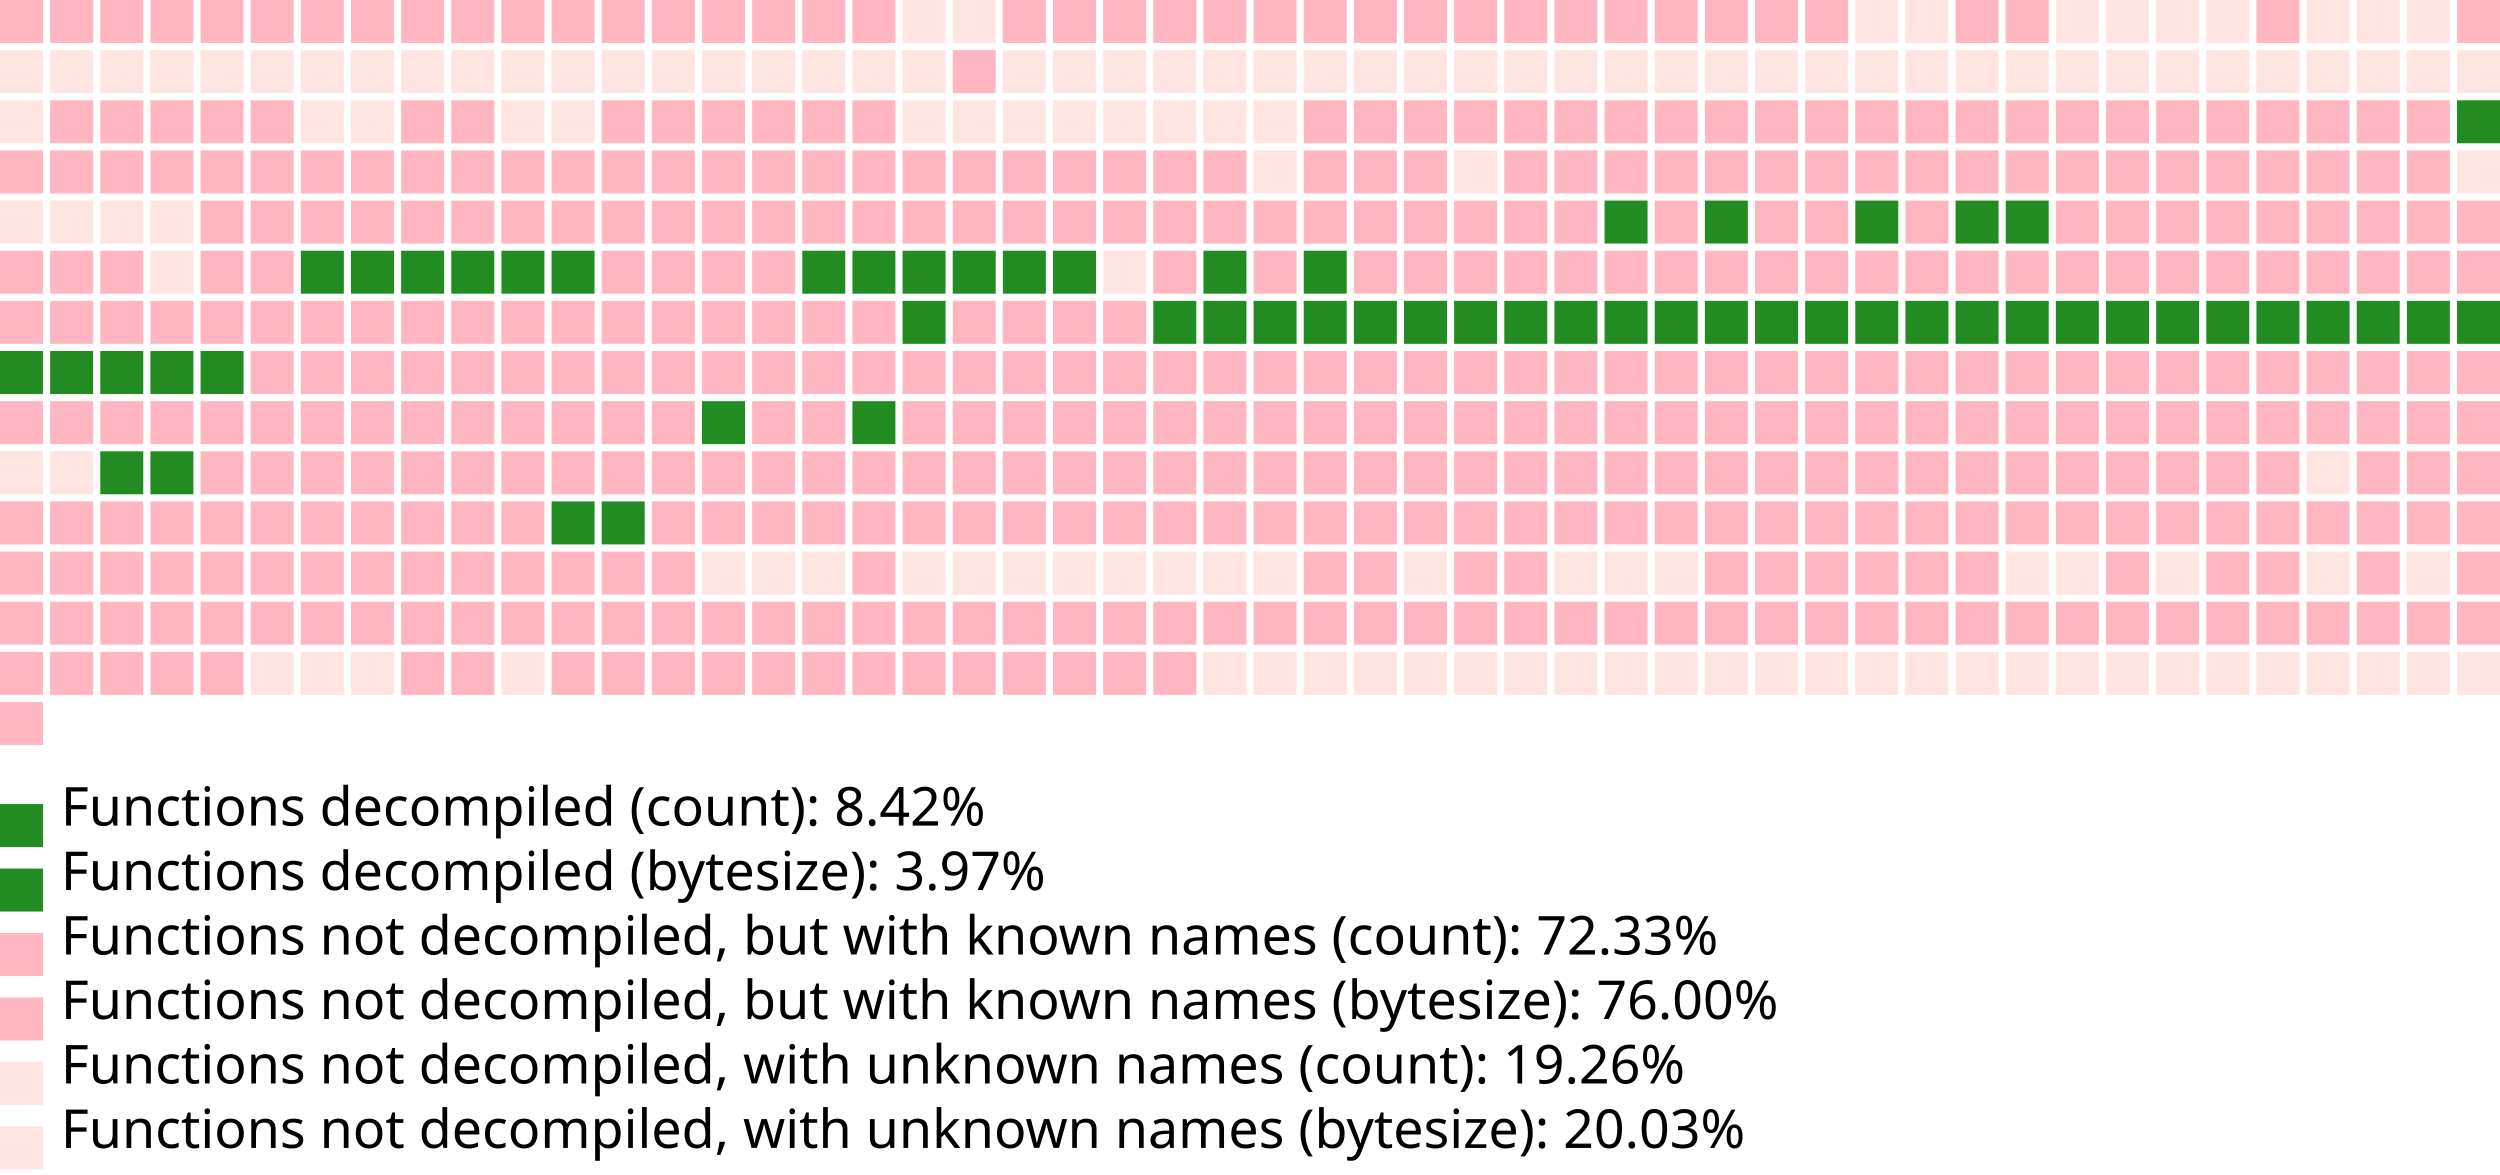
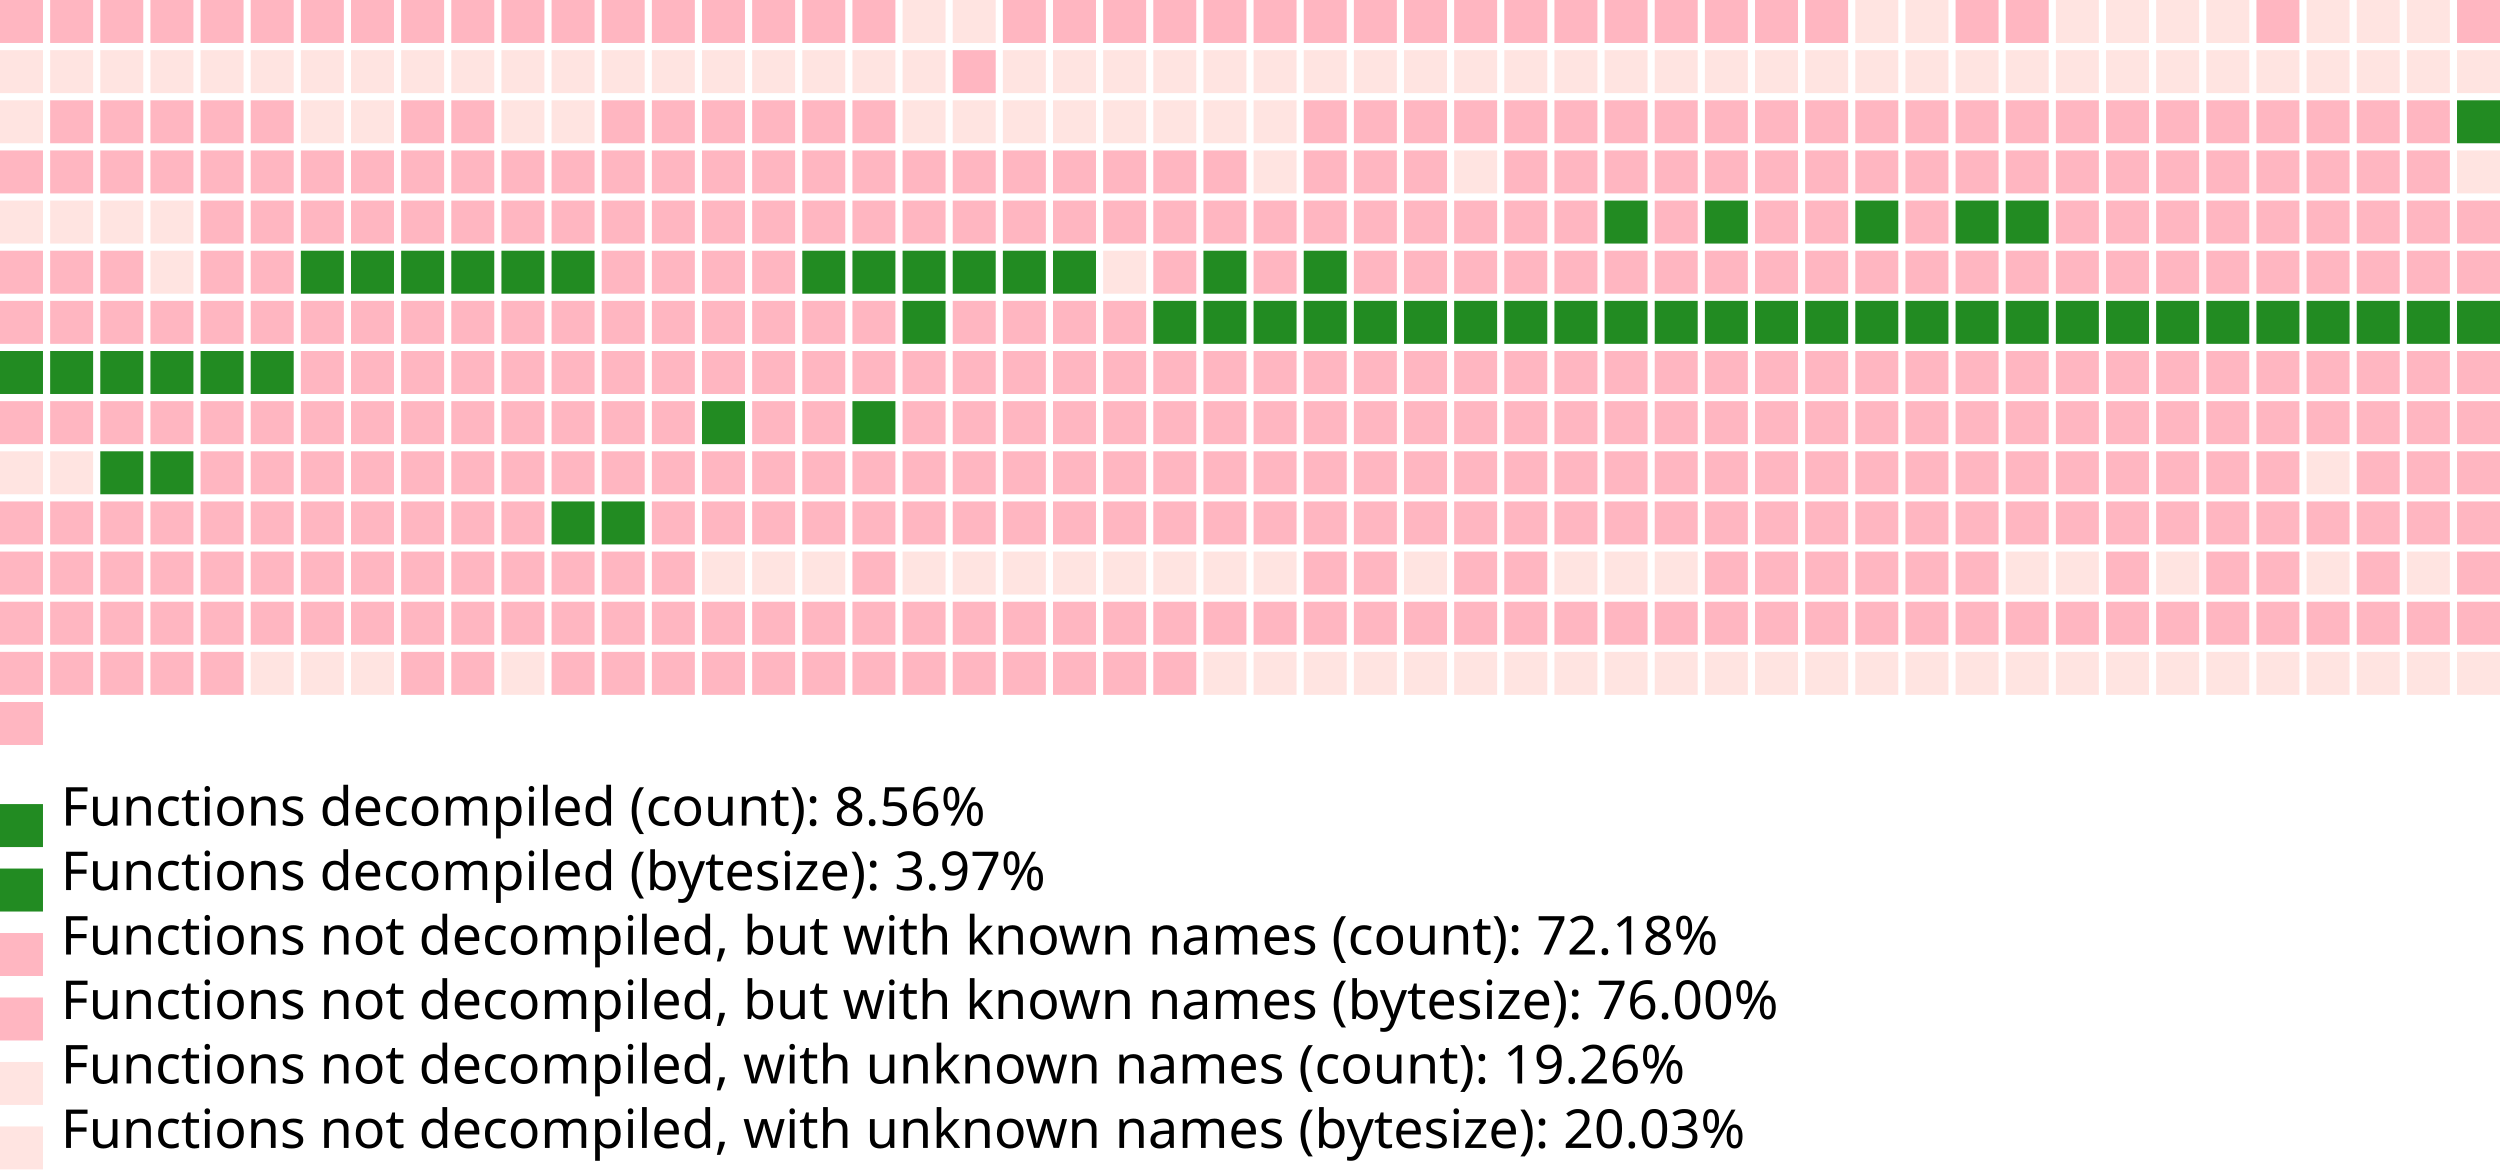
<svg xmlns="http://www.w3.org/2000/svg" version="1.1" width="698" height="328">
  <rect width="12" height="12" x="0" y="0" fill="lightpink" />
  <rect width="12" height="12" x="14" y="0" fill="lightpink" />
  <rect width="12" height="12" x="28" y="0" fill="lightpink" />
  <rect width="12" height="12" x="42" y="0" fill="lightpink" />
  <rect width="12" height="12" x="56" y="0" fill="lightpink" />
  <rect width="12" height="12" x="70" y="0" fill="lightpink" />
  <rect width="12" height="12" x="84" y="0" fill="lightpink" />
  <rect width="12" height="12" x="98" y="0" fill="lightpink" />
  <rect width="12" height="12" x="112" y="0" fill="lightpink" />
  <rect width="12" height="12" x="126" y="0" fill="lightpink" />
  <rect width="12" height="12" x="140" y="0" fill="lightpink" />
  <rect width="12" height="12" x="154" y="0" fill="lightpink" />
  <rect width="12" height="12" x="168" y="0" fill="lightpink" />
  <rect width="12" height="12" x="182" y="0" fill="lightpink" />
  <rect width="12" height="12" x="196" y="0" fill="lightpink" />
  <rect width="12" height="12" x="210" y="0" fill="lightpink" />
  <rect width="12" height="12" x="224" y="0" fill="lightpink" />
  <rect width="12" height="12" x="238" y="0" fill="lightpink" />
  <rect width="12" height="12" x="252" y="0" fill="mistyrose" />
  <rect width="12" height="12" x="266" y="0" fill="mistyrose" />
  <rect width="12" height="12" x="280" y="0" fill="lightpink" />
  <rect width="12" height="12" x="294" y="0" fill="lightpink" />
  <rect width="12" height="12" x="308" y="0" fill="lightpink" />
  <rect width="12" height="12" x="322" y="0" fill="lightpink" />
  <rect width="12" height="12" x="336" y="0" fill="lightpink" />
  <rect width="12" height="12" x="350" y="0" fill="lightpink" />
  <rect width="12" height="12" x="364" y="0" fill="lightpink" />
  <rect width="12" height="12" x="378" y="0" fill="lightpink" />
  <rect width="12" height="12" x="392" y="0" fill="lightpink" />
  <rect width="12" height="12" x="406" y="0" fill="lightpink" />
  <rect width="12" height="12" x="420" y="0" fill="lightpink" />
  <rect width="12" height="12" x="434" y="0" fill="lightpink" />
  <rect width="12" height="12" x="448" y="0" fill="lightpink" />
  <rect width="12" height="12" x="462" y="0" fill="lightpink" />
  <rect width="12" height="12" x="476" y="0" fill="lightpink" />
  <rect width="12" height="12" x="490" y="0" fill="lightpink" />
  <rect width="12" height="12" x="504" y="0" fill="lightpink" />
  <rect width="12" height="12" x="518" y="0" fill="mistyrose" />
  <rect width="12" height="12" x="532" y="0" fill="mistyrose" />
  <rect width="12" height="12" x="546" y="0" fill="lightpink" />
  <rect width="12" height="12" x="560" y="0" fill="lightpink" />
  <rect width="12" height="12" x="574" y="0" fill="mistyrose" />
  <rect width="12" height="12" x="588" y="0" fill="mistyrose" />
  <rect width="12" height="12" x="602" y="0" fill="mistyrose" />
  <rect width="12" height="12" x="616" y="0" fill="mistyrose" />
  <rect width="12" height="12" x="630" y="0" fill="lightpink" />
  <rect width="12" height="12" x="644" y="0" fill="mistyrose" />
  <rect width="12" height="12" x="658" y="0" fill="mistyrose" />
  <rect width="12" height="12" x="672" y="0" fill="mistyrose" />
  <rect width="12" height="12" x="686" y="0" fill="lightpink" />
  <rect width="12" height="12" x="0" y="14" fill="mistyrose" />
  <rect width="12" height="12" x="14" y="14" fill="mistyrose" />
  <rect width="12" height="12" x="28" y="14" fill="mistyrose" />
  <rect width="12" height="12" x="42" y="14" fill="mistyrose" />
  <rect width="12" height="12" x="56" y="14" fill="mistyrose" />
  <rect width="12" height="12" x="70" y="14" fill="mistyrose" />
  <rect width="12" height="12" x="84" y="14" fill="mistyrose" />
  <rect width="12" height="12" x="98" y="14" fill="mistyrose" />
  <rect width="12" height="12" x="112" y="14" fill="mistyrose" />
  <rect width="12" height="12" x="126" y="14" fill="mistyrose" />
  <rect width="12" height="12" x="140" y="14" fill="mistyrose" />
  <rect width="12" height="12" x="154" y="14" fill="mistyrose" />
  <rect width="12" height="12" x="168" y="14" fill="mistyrose" />
  <rect width="12" height="12" x="182" y="14" fill="mistyrose" />
  <rect width="12" height="12" x="196" y="14" fill="mistyrose" />
  <rect width="12" height="12" x="210" y="14" fill="mistyrose" />
  <rect width="12" height="12" x="224" y="14" fill="mistyrose" />
  <rect width="12" height="12" x="238" y="14" fill="mistyrose" />
  <rect width="12" height="12" x="252" y="14" fill="mistyrose" />
  <rect width="12" height="12" x="266" y="14" fill="lightpink" />
  <rect width="12" height="12" x="280" y="14" fill="mistyrose" />
  <rect width="12" height="12" x="294" y="14" fill="mistyrose" />
  <rect width="12" height="12" x="308" y="14" fill="mistyrose" />
  <rect width="12" height="12" x="322" y="14" fill="mistyrose" />
  <rect width="12" height="12" x="336" y="14" fill="mistyrose" />
  <rect width="12" height="12" x="350" y="14" fill="mistyrose" />
  <rect width="12" height="12" x="364" y="14" fill="mistyrose" />
  <rect width="12" height="12" x="378" y="14" fill="mistyrose" />
  <rect width="12" height="12" x="392" y="14" fill="mistyrose" />
  <rect width="12" height="12" x="406" y="14" fill="mistyrose" />
  <rect width="12" height="12" x="420" y="14" fill="mistyrose" />
  <rect width="12" height="12" x="434" y="14" fill="mistyrose" />
  <rect width="12" height="12" x="448" y="14" fill="mistyrose" />
  <rect width="12" height="12" x="462" y="14" fill="mistyrose" />
  <rect width="12" height="12" x="476" y="14" fill="mistyrose" />
  <rect width="12" height="12" x="490" y="14" fill="mistyrose" />
  <rect width="12" height="12" x="504" y="14" fill="mistyrose" />
  <rect width="12" height="12" x="518" y="14" fill="mistyrose" />
  <rect width="12" height="12" x="532" y="14" fill="mistyrose" />
  <rect width="12" height="12" x="546" y="14" fill="mistyrose" />
  <rect width="12" height="12" x="560" y="14" fill="mistyrose" />
  <rect width="12" height="12" x="574" y="14" fill="mistyrose" />
  <rect width="12" height="12" x="588" y="14" fill="mistyrose" />
  <rect width="12" height="12" x="602" y="14" fill="mistyrose" />
  <rect width="12" height="12" x="616" y="14" fill="mistyrose" />
  <rect width="12" height="12" x="630" y="14" fill="mistyrose" />
  <rect width="12" height="12" x="644" y="14" fill="mistyrose" />
  <rect width="12" height="12" x="658" y="14" fill="mistyrose" />
  <rect width="12" height="12" x="672" y="14" fill="mistyrose" />
  <rect width="12" height="12" x="686" y="14" fill="mistyrose" />
  <rect width="12" height="12" x="0" y="28" fill="mistyrose" />
  <rect width="12" height="12" x="14" y="28" fill="lightpink" />
  <rect width="12" height="12" x="28" y="28" fill="lightpink" />
  <rect width="12" height="12" x="42" y="28" fill="lightpink" />
  <rect width="12" height="12" x="56" y="28" fill="lightpink" />
  <rect width="12" height="12" x="70" y="28" fill="lightpink" />
  <rect width="12" height="12" x="84" y="28" fill="mistyrose" />
  <rect width="12" height="12" x="98" y="28" fill="mistyrose" />
  <rect width="12" height="12" x="112" y="28" fill="lightpink" />
  <rect width="12" height="12" x="126" y="28" fill="lightpink" />
  <rect width="12" height="12" x="140" y="28" fill="mistyrose" />
  <rect width="12" height="12" x="154" y="28" fill="mistyrose" />
  <rect width="12" height="12" x="168" y="28" fill="lightpink" />
  <rect width="12" height="12" x="182" y="28" fill="lightpink" />
  <rect width="12" height="12" x="196" y="28" fill="lightpink" />
  <rect width="12" height="12" x="210" y="28" fill="lightpink" />
  <rect width="12" height="12" x="224" y="28" fill="lightpink" />
  <rect width="12" height="12" x="238" y="28" fill="lightpink" />
  <rect width="12" height="12" x="252" y="28" fill="mistyrose" />
  <rect width="12" height="12" x="266" y="28" fill="mistyrose" />
  <rect width="12" height="12" x="280" y="28" fill="mistyrose" />
  <rect width="12" height="12" x="294" y="28" fill="mistyrose" />
  <rect width="12" height="12" x="308" y="28" fill="mistyrose" />
  <rect width="12" height="12" x="322" y="28" fill="mistyrose" />
  <rect width="12" height="12" x="336" y="28" fill="mistyrose" />
  <rect width="12" height="12" x="350" y="28" fill="mistyrose" />
  <rect width="12" height="12" x="364" y="28" fill="lightpink" />
  <rect width="12" height="12" x="378" y="28" fill="lightpink" />
  <rect width="12" height="12" x="392" y="28" fill="lightpink" />
  <rect width="12" height="12" x="406" y="28" fill="lightpink" />
  <rect width="12" height="12" x="420" y="28" fill="lightpink" />
  <rect width="12" height="12" x="434" y="28" fill="lightpink" />
  <rect width="12" height="12" x="448" y="28" fill="lightpink" />
  <rect width="12" height="12" x="462" y="28" fill="lightpink" />
  <rect width="12" height="12" x="476" y="28" fill="lightpink" />
  <rect width="12" height="12" x="490" y="28" fill="lightpink" />
  <rect width="12" height="12" x="504" y="28" fill="lightpink" />
  <rect width="12" height="12" x="518" y="28" fill="lightpink" />
  <rect width="12" height="12" x="532" y="28" fill="lightpink" />
  <rect width="12" height="12" x="546" y="28" fill="lightpink" />
  <rect width="12" height="12" x="560" y="28" fill="lightpink" />
  <rect width="12" height="12" x="574" y="28" fill="lightpink" />
  <rect width="12" height="12" x="588" y="28" fill="lightpink" />
  <rect width="12" height="12" x="602" y="28" fill="lightpink" />
  <rect width="12" height="12" x="616" y="28" fill="lightpink" />
  <rect width="12" height="12" x="630" y="28" fill="lightpink" />
  <rect width="12" height="12" x="644" y="28" fill="lightpink" />
  <rect width="12" height="12" x="658" y="28" fill="lightpink" />
  <rect width="12" height="12" x="672" y="28" fill="lightpink" />
  <rect width="12" height="12" x="686" y="28" fill="forestgreen" />
  <rect width="12" height="12" x="0" y="42" fill="lightpink" />
  <rect width="12" height="12" x="14" y="42" fill="lightpink" />
  <rect width="12" height="12" x="28" y="42" fill="lightpink" />
  <rect width="12" height="12" x="42" y="42" fill="lightpink" />
  <rect width="12" height="12" x="56" y="42" fill="lightpink" />
  <rect width="12" height="12" x="70" y="42" fill="lightpink" />
  <rect width="12" height="12" x="84" y="42" fill="lightpink" />
  <rect width="12" height="12" x="98" y="42" fill="lightpink" />
  <rect width="12" height="12" x="112" y="42" fill="lightpink" />
  <rect width="12" height="12" x="126" y="42" fill="lightpink" />
  <rect width="12" height="12" x="140" y="42" fill="lightpink" />
  <rect width="12" height="12" x="154" y="42" fill="lightpink" />
  <rect width="12" height="12" x="168" y="42" fill="lightpink" />
  <rect width="12" height="12" x="182" y="42" fill="lightpink" />
  <rect width="12" height="12" x="196" y="42" fill="lightpink" />
  <rect width="12" height="12" x="210" y="42" fill="lightpink" />
  <rect width="12" height="12" x="224" y="42" fill="lightpink" />
  <rect width="12" height="12" x="238" y="42" fill="lightpink" />
  <rect width="12" height="12" x="252" y="42" fill="lightpink" />
  <rect width="12" height="12" x="266" y="42" fill="lightpink" />
  <rect width="12" height="12" x="280" y="42" fill="lightpink" />
  <rect width="12" height="12" x="294" y="42" fill="lightpink" />
  <rect width="12" height="12" x="308" y="42" fill="lightpink" />
  <rect width="12" height="12" x="322" y="42" fill="lightpink" />
  <rect width="12" height="12" x="336" y="42" fill="lightpink" />
  <rect width="12" height="12" x="350" y="42" fill="mistyrose" />
  <rect width="12" height="12" x="364" y="42" fill="lightpink" />
  <rect width="12" height="12" x="378" y="42" fill="lightpink" />
  <rect width="12" height="12" x="392" y="42" fill="lightpink" />
  <rect width="12" height="12" x="406" y="42" fill="mistyrose" />
  <rect width="12" height="12" x="420" y="42" fill="lightpink" />
  <rect width="12" height="12" x="434" y="42" fill="lightpink" />
  <rect width="12" height="12" x="448" y="42" fill="lightpink" />
  <rect width="12" height="12" x="462" y="42" fill="lightpink" />
  <rect width="12" height="12" x="476" y="42" fill="lightpink" />
  <rect width="12" height="12" x="490" y="42" fill="lightpink" />
  <rect width="12" height="12" x="504" y="42" fill="lightpink" />
  <rect width="12" height="12" x="518" y="42" fill="lightpink" />
  <rect width="12" height="12" x="532" y="42" fill="lightpink" />
  <rect width="12" height="12" x="546" y="42" fill="lightpink" />
  <rect width="12" height="12" x="560" y="42" fill="lightpink" />
  <rect width="12" height="12" x="574" y="42" fill="lightpink" />
  <rect width="12" height="12" x="588" y="42" fill="lightpink" />
  <rect width="12" height="12" x="602" y="42" fill="lightpink" />
  <rect width="12" height="12" x="616" y="42" fill="lightpink" />
  <rect width="12" height="12" x="630" y="42" fill="lightpink" />
  <rect width="12" height="12" x="644" y="42" fill="lightpink" />
  <rect width="12" height="12" x="658" y="42" fill="lightpink" />
  <rect width="12" height="12" x="672" y="42" fill="lightpink" />
  <rect width="12" height="12" x="686" y="42" fill="mistyrose" />
  <rect width="12" height="12" x="0" y="56" fill="mistyrose" />
  <rect width="12" height="12" x="14" y="56" fill="mistyrose" />
  <rect width="12" height="12" x="28" y="56" fill="mistyrose" />
  <rect width="12" height="12" x="42" y="56" fill="mistyrose" />
  <rect width="12" height="12" x="56" y="56" fill="lightpink" />
  <rect width="12" height="12" x="70" y="56" fill="lightpink" />
  <rect width="12" height="12" x="84" y="56" fill="lightpink" />
  <rect width="12" height="12" x="98" y="56" fill="lightpink" />
  <rect width="12" height="12" x="112" y="56" fill="lightpink" />
  <rect width="12" height="12" x="126" y="56" fill="lightpink" />
  <rect width="12" height="12" x="140" y="56" fill="lightpink" />
  <rect width="12" height="12" x="154" y="56" fill="lightpink" />
  <rect width="12" height="12" x="168" y="56" fill="lightpink" />
  <rect width="12" height="12" x="182" y="56" fill="lightpink" />
  <rect width="12" height="12" x="196" y="56" fill="lightpink" />
  <rect width="12" height="12" x="210" y="56" fill="lightpink" />
  <rect width="12" height="12" x="224" y="56" fill="lightpink" />
  <rect width="12" height="12" x="238" y="56" fill="lightpink" />
  <rect width="12" height="12" x="252" y="56" fill="lightpink" />
  <rect width="12" height="12" x="266" y="56" fill="lightpink" />
  <rect width="12" height="12" x="280" y="56" fill="lightpink" />
  <rect width="12" height="12" x="294" y="56" fill="lightpink" />
  <rect width="12" height="12" x="308" y="56" fill="lightpink" />
  <rect width="12" height="12" x="322" y="56" fill="lightpink" />
  <rect width="12" height="12" x="336" y="56" fill="lightpink" />
  <rect width="12" height="12" x="350" y="56" fill="lightpink" />
  <rect width="12" height="12" x="364" y="56" fill="lightpink" />
  <rect width="12" height="12" x="378" y="56" fill="lightpink" />
  <rect width="12" height="12" x="392" y="56" fill="lightpink" />
  <rect width="12" height="12" x="406" y="56" fill="lightpink" />
  <rect width="12" height="12" x="420" y="56" fill="lightpink" />
  <rect width="12" height="12" x="434" y="56" fill="lightpink" />
  <rect width="12" height="12" x="448" y="56" fill="forestgreen" />
  <rect width="12" height="12" x="462" y="56" fill="lightpink" />
  <rect width="12" height="12" x="476" y="56" fill="forestgreen" />
  <rect width="12" height="12" x="490" y="56" fill="lightpink" />
  <rect width="12" height="12" x="504" y="56" fill="lightpink" />
  <rect width="12" height="12" x="518" y="56" fill="forestgreen" />
  <rect width="12" height="12" x="532" y="56" fill="lightpink" />
  <rect width="12" height="12" x="546" y="56" fill="forestgreen" />
  <rect width="12" height="12" x="560" y="56" fill="forestgreen" />
  <rect width="12" height="12" x="574" y="56" fill="lightpink" />
  <rect width="12" height="12" x="588" y="56" fill="lightpink" />
  <rect width="12" height="12" x="602" y="56" fill="lightpink" />
  <rect width="12" height="12" x="616" y="56" fill="lightpink" />
  <rect width="12" height="12" x="630" y="56" fill="lightpink" />
  <rect width="12" height="12" x="644" y="56" fill="lightpink" />
  <rect width="12" height="12" x="658" y="56" fill="lightpink" />
  <rect width="12" height="12" x="672" y="56" fill="lightpink" />
  <rect width="12" height="12" x="686" y="56" fill="lightpink" />
  <rect width="12" height="12" x="0" y="70" fill="lightpink" />
  <rect width="12" height="12" x="14" y="70" fill="lightpink" />
  <rect width="12" height="12" x="28" y="70" fill="lightpink" />
  <rect width="12" height="12" x="42" y="70" fill="mistyrose" />
  <rect width="12" height="12" x="56" y="70" fill="lightpink" />
  <rect width="12" height="12" x="70" y="70" fill="lightpink" />
  <rect width="12" height="12" x="84" y="70" fill="forestgreen" />
  <rect width="12" height="12" x="98" y="70" fill="forestgreen" />
  <rect width="12" height="12" x="112" y="70" fill="forestgreen" />
  <rect width="12" height="12" x="126" y="70" fill="forestgreen" />
  <rect width="12" height="12" x="140" y="70" fill="forestgreen" />
  <rect width="12" height="12" x="154" y="70" fill="forestgreen" />
  <rect width="12" height="12" x="168" y="70" fill="lightpink" />
  <rect width="12" height="12" x="182" y="70" fill="lightpink" />
  <rect width="12" height="12" x="196" y="70" fill="lightpink" />
  <rect width="12" height="12" x="210" y="70" fill="lightpink" />
  <rect width="12" height="12" x="224" y="70" fill="forestgreen" />
  <rect width="12" height="12" x="238" y="70" fill="forestgreen" />
  <rect width="12" height="12" x="252" y="70" fill="forestgreen" />
  <rect width="12" height="12" x="266" y="70" fill="forestgreen" />
  <rect width="12" height="12" x="280" y="70" fill="forestgreen" />
  <rect width="12" height="12" x="294" y="70" fill="forestgreen" />
  <rect width="12" height="12" x="308" y="70" fill="mistyrose" />
  <rect width="12" height="12" x="322" y="70" fill="lightpink" />
  <rect width="12" height="12" x="336" y="70" fill="forestgreen" />
  <rect width="12" height="12" x="350" y="70" fill="lightpink" />
  <rect width="12" height="12" x="364" y="70" fill="forestgreen" />
  <rect width="12" height="12" x="378" y="70" fill="lightpink" />
  <rect width="12" height="12" x="392" y="70" fill="lightpink" />
  <rect width="12" height="12" x="406" y="70" fill="lightpink" />
  <rect width="12" height="12" x="420" y="70" fill="lightpink" />
  <rect width="12" height="12" x="434" y="70" fill="lightpink" />
  <rect width="12" height="12" x="448" y="70" fill="lightpink" />
  <rect width="12" height="12" x="462" y="70" fill="lightpink" />
  <rect width="12" height="12" x="476" y="70" fill="lightpink" />
  <rect width="12" height="12" x="490" y="70" fill="lightpink" />
  <rect width="12" height="12" x="504" y="70" fill="lightpink" />
  <rect width="12" height="12" x="518" y="70" fill="lightpink" />
  <rect width="12" height="12" x="532" y="70" fill="lightpink" />
  <rect width="12" height="12" x="546" y="70" fill="lightpink" />
  <rect width="12" height="12" x="560" y="70" fill="lightpink" />
  <rect width="12" height="12" x="574" y="70" fill="lightpink" />
  <rect width="12" height="12" x="588" y="70" fill="lightpink" />
  <rect width="12" height="12" x="602" y="70" fill="lightpink" />
  <rect width="12" height="12" x="616" y="70" fill="lightpink" />
  <rect width="12" height="12" x="630" y="70" fill="lightpink" />
  <rect width="12" height="12" x="644" y="70" fill="lightpink" />
  <rect width="12" height="12" x="658" y="70" fill="lightpink" />
  <rect width="12" height="12" x="672" y="70" fill="lightpink" />
  <rect width="12" height="12" x="686" y="70" fill="lightpink" />
  <rect width="12" height="12" x="0" y="84" fill="lightpink" />
  <rect width="12" height="12" x="14" y="84" fill="lightpink" />
  <rect width="12" height="12" x="28" y="84" fill="lightpink" />
  <rect width="12" height="12" x="42" y="84" fill="lightpink" />
  <rect width="12" height="12" x="56" y="84" fill="lightpink" />
  <rect width="12" height="12" x="70" y="84" fill="lightpink" />
  <rect width="12" height="12" x="84" y="84" fill="lightpink" />
  <rect width="12" height="12" x="98" y="84" fill="lightpink" />
  <rect width="12" height="12" x="112" y="84" fill="lightpink" />
  <rect width="12" height="12" x="126" y="84" fill="lightpink" />
  <rect width="12" height="12" x="140" y="84" fill="lightpink" />
  <rect width="12" height="12" x="154" y="84" fill="lightpink" />
  <rect width="12" height="12" x="168" y="84" fill="lightpink" />
  <rect width="12" height="12" x="182" y="84" fill="lightpink" />
  <rect width="12" height="12" x="196" y="84" fill="lightpink" />
  <rect width="12" height="12" x="210" y="84" fill="lightpink" />
  <rect width="12" height="12" x="224" y="84" fill="lightpink" />
  <rect width="12" height="12" x="238" y="84" fill="lightpink" />
  <rect width="12" height="12" x="252" y="84" fill="forestgreen" />
  <rect width="12" height="12" x="266" y="84" fill="lightpink" />
  <rect width="12" height="12" x="280" y="84" fill="lightpink" />
  <rect width="12" height="12" x="294" y="84" fill="lightpink" />
  <rect width="12" height="12" x="308" y="84" fill="lightpink" />
  <rect width="12" height="12" x="322" y="84" fill="forestgreen" />
  <rect width="12" height="12" x="336" y="84" fill="forestgreen" />
  <rect width="12" height="12" x="350" y="84" fill="forestgreen" />
  <rect width="12" height="12" x="364" y="84" fill="forestgreen" />
  <rect width="12" height="12" x="378" y="84" fill="forestgreen" />
  <rect width="12" height="12" x="392" y="84" fill="forestgreen" />
  <rect width="12" height="12" x="406" y="84" fill="forestgreen" />
  <rect width="12" height="12" x="420" y="84" fill="forestgreen" />
  <rect width="12" height="12" x="434" y="84" fill="forestgreen" />
  <rect width="12" height="12" x="448" y="84" fill="forestgreen" />
  <rect width="12" height="12" x="462" y="84" fill="forestgreen" />
  <rect width="12" height="12" x="476" y="84" fill="forestgreen" />
  <rect width="12" height="12" x="490" y="84" fill="forestgreen" />
  <rect width="12" height="12" x="504" y="84" fill="forestgreen" />
  <rect width="12" height="12" x="518" y="84" fill="forestgreen" />
  <rect width="12" height="12" x="532" y="84" fill="forestgreen" />
  <rect width="12" height="12" x="546" y="84" fill="forestgreen" />
  <rect width="12" height="12" x="560" y="84" fill="forestgreen" />
  <rect width="12" height="12" x="574" y="84" fill="forestgreen" />
  <rect width="12" height="12" x="588" y="84" fill="forestgreen" />
  <rect width="12" height="12" x="602" y="84" fill="forestgreen" />
  <rect width="12" height="12" x="616" y="84" fill="forestgreen" />
  <rect width="12" height="12" x="630" y="84" fill="forestgreen" />
  <rect width="12" height="12" x="644" y="84" fill="forestgreen" />
  <rect width="12" height="12" x="658" y="84" fill="forestgreen" />
  <rect width="12" height="12" x="672" y="84" fill="forestgreen" />
  <rect width="12" height="12" x="686" y="84" fill="forestgreen" />
  <rect width="12" height="12" x="0" y="98" fill="forestgreen" />
  <rect width="12" height="12" x="14" y="98" fill="forestgreen" />
  <rect width="12" height="12" x="28" y="98" fill="forestgreen" />
  <rect width="12" height="12" x="42" y="98" fill="forestgreen" />
  <rect width="12" height="12" x="56" y="98" fill="forestgreen" />
-   <rect width="12" height="12" x="70" y="98" fill="lightpink" />
+   <rect width="12" height="12" x="70" y="98" fill="forestgreen" />
  <rect width="12" height="12" x="84" y="98" fill="lightpink" />
  <rect width="12" height="12" x="98" y="98" fill="lightpink" />
  <rect width="12" height="12" x="112" y="98" fill="lightpink" />
  <rect width="12" height="12" x="126" y="98" fill="lightpink" />
  <rect width="12" height="12" x="140" y="98" fill="lightpink" />
  <rect width="12" height="12" x="154" y="98" fill="lightpink" />
  <rect width="12" height="12" x="168" y="98" fill="lightpink" />
  <rect width="12" height="12" x="182" y="98" fill="lightpink" />
  <rect width="12" height="12" x="196" y="98" fill="lightpink" />
  <rect width="12" height="12" x="210" y="98" fill="lightpink" />
  <rect width="12" height="12" x="224" y="98" fill="lightpink" />
  <rect width="12" height="12" x="238" y="98" fill="lightpink" />
  <rect width="12" height="12" x="252" y="98" fill="lightpink" />
  <rect width="12" height="12" x="266" y="98" fill="lightpink" />
  <rect width="12" height="12" x="280" y="98" fill="lightpink" />
  <rect width="12" height="12" x="294" y="98" fill="lightpink" />
  <rect width="12" height="12" x="308" y="98" fill="lightpink" />
  <rect width="12" height="12" x="322" y="98" fill="lightpink" />
  <rect width="12" height="12" x="336" y="98" fill="lightpink" />
  <rect width="12" height="12" x="350" y="98" fill="lightpink" />
  <rect width="12" height="12" x="364" y="98" fill="lightpink" />
  <rect width="12" height="12" x="378" y="98" fill="lightpink" />
  <rect width="12" height="12" x="392" y="98" fill="lightpink" />
  <rect width="12" height="12" x="406" y="98" fill="lightpink" />
  <rect width="12" height="12" x="420" y="98" fill="lightpink" />
  <rect width="12" height="12" x="434" y="98" fill="lightpink" />
  <rect width="12" height="12" x="448" y="98" fill="lightpink" />
  <rect width="12" height="12" x="462" y="98" fill="lightpink" />
  <rect width="12" height="12" x="476" y="98" fill="lightpink" />
  <rect width="12" height="12" x="490" y="98" fill="lightpink" />
  <rect width="12" height="12" x="504" y="98" fill="lightpink" />
  <rect width="12" height="12" x="518" y="98" fill="lightpink" />
  <rect width="12" height="12" x="532" y="98" fill="lightpink" />
  <rect width="12" height="12" x="546" y="98" fill="lightpink" />
  <rect width="12" height="12" x="560" y="98" fill="lightpink" />
  <rect width="12" height="12" x="574" y="98" fill="lightpink" />
  <rect width="12" height="12" x="588" y="98" fill="lightpink" />
  <rect width="12" height="12" x="602" y="98" fill="lightpink" />
  <rect width="12" height="12" x="616" y="98" fill="lightpink" />
  <rect width="12" height="12" x="630" y="98" fill="lightpink" />
  <rect width="12" height="12" x="644" y="98" fill="lightpink" />
  <rect width="12" height="12" x="658" y="98" fill="lightpink" />
  <rect width="12" height="12" x="672" y="98" fill="lightpink" />
  <rect width="12" height="12" x="686" y="98" fill="lightpink" />
  <rect width="12" height="12" x="0" y="112" fill="lightpink" />
  <rect width="12" height="12" x="14" y="112" fill="lightpink" />
  <rect width="12" height="12" x="28" y="112" fill="lightpink" />
  <rect width="12" height="12" x="42" y="112" fill="lightpink" />
  <rect width="12" height="12" x="56" y="112" fill="lightpink" />
  <rect width="12" height="12" x="70" y="112" fill="lightpink" />
  <rect width="12" height="12" x="84" y="112" fill="lightpink" />
  <rect width="12" height="12" x="98" y="112" fill="lightpink" />
  <rect width="12" height="12" x="112" y="112" fill="lightpink" />
  <rect width="12" height="12" x="126" y="112" fill="lightpink" />
  <rect width="12" height="12" x="140" y="112" fill="lightpink" />
  <rect width="12" height="12" x="154" y="112" fill="lightpink" />
  <rect width="12" height="12" x="168" y="112" fill="lightpink" />
  <rect width="12" height="12" x="182" y="112" fill="lightpink" />
  <rect width="12" height="12" x="196" y="112" fill="forestgreen" />
  <rect width="12" height="12" x="210" y="112" fill="lightpink" />
  <rect width="12" height="12" x="224" y="112" fill="lightpink" />
  <rect width="12" height="12" x="238" y="112" fill="forestgreen" />
  <rect width="12" height="12" x="252" y="112" fill="lightpink" />
  <rect width="12" height="12" x="266" y="112" fill="lightpink" />
  <rect width="12" height="12" x="280" y="112" fill="lightpink" />
  <rect width="12" height="12" x="294" y="112" fill="lightpink" />
  <rect width="12" height="12" x="308" y="112" fill="lightpink" />
  <rect width="12" height="12" x="322" y="112" fill="lightpink" />
  <rect width="12" height="12" x="336" y="112" fill="lightpink" />
  <rect width="12" height="12" x="350" y="112" fill="lightpink" />
  <rect width="12" height="12" x="364" y="112" fill="lightpink" />
  <rect width="12" height="12" x="378" y="112" fill="lightpink" />
  <rect width="12" height="12" x="392" y="112" fill="lightpink" />
  <rect width="12" height="12" x="406" y="112" fill="lightpink" />
  <rect width="12" height="12" x="420" y="112" fill="lightpink" />
  <rect width="12" height="12" x="434" y="112" fill="lightpink" />
  <rect width="12" height="12" x="448" y="112" fill="lightpink" />
  <rect width="12" height="12" x="462" y="112" fill="lightpink" />
  <rect width="12" height="12" x="476" y="112" fill="lightpink" />
  <rect width="12" height="12" x="490" y="112" fill="lightpink" />
  <rect width="12" height="12" x="504" y="112" fill="lightpink" />
  <rect width="12" height="12" x="518" y="112" fill="lightpink" />
  <rect width="12" height="12" x="532" y="112" fill="lightpink" />
  <rect width="12" height="12" x="546" y="112" fill="lightpink" />
  <rect width="12" height="12" x="560" y="112" fill="lightpink" />
  <rect width="12" height="12" x="574" y="112" fill="lightpink" />
  <rect width="12" height="12" x="588" y="112" fill="lightpink" />
  <rect width="12" height="12" x="602" y="112" fill="lightpink" />
  <rect width="12" height="12" x="616" y="112" fill="lightpink" />
  <rect width="12" height="12" x="630" y="112" fill="lightpink" />
  <rect width="12" height="12" x="644" y="112" fill="lightpink" />
  <rect width="12" height="12" x="658" y="112" fill="lightpink" />
  <rect width="12" height="12" x="672" y="112" fill="lightpink" />
  <rect width="12" height="12" x="686" y="112" fill="lightpink" />
  <rect width="12" height="12" x="0" y="126" fill="mistyrose" />
  <rect width="12" height="12" x="14" y="126" fill="mistyrose" />
  <rect width="12" height="12" x="28" y="126" fill="forestgreen" />
  <rect width="12" height="12" x="42" y="126" fill="forestgreen" />
  <rect width="12" height="12" x="56" y="126" fill="lightpink" />
  <rect width="12" height="12" x="70" y="126" fill="lightpink" />
  <rect width="12" height="12" x="84" y="126" fill="lightpink" />
  <rect width="12" height="12" x="98" y="126" fill="lightpink" />
  <rect width="12" height="12" x="112" y="126" fill="lightpink" />
  <rect width="12" height="12" x="126" y="126" fill="lightpink" />
  <rect width="12" height="12" x="140" y="126" fill="lightpink" />
  <rect width="12" height="12" x="154" y="126" fill="lightpink" />
  <rect width="12" height="12" x="168" y="126" fill="lightpink" />
  <rect width="12" height="12" x="182" y="126" fill="lightpink" />
  <rect width="12" height="12" x="196" y="126" fill="lightpink" />
  <rect width="12" height="12" x="210" y="126" fill="lightpink" />
  <rect width="12" height="12" x="224" y="126" fill="lightpink" />
  <rect width="12" height="12" x="238" y="126" fill="lightpink" />
  <rect width="12" height="12" x="252" y="126" fill="lightpink" />
  <rect width="12" height="12" x="266" y="126" fill="lightpink" />
  <rect width="12" height="12" x="280" y="126" fill="lightpink" />
  <rect width="12" height="12" x="294" y="126" fill="lightpink" />
  <rect width="12" height="12" x="308" y="126" fill="lightpink" />
  <rect width="12" height="12" x="322" y="126" fill="lightpink" />
  <rect width="12" height="12" x="336" y="126" fill="lightpink" />
  <rect width="12" height="12" x="350" y="126" fill="lightpink" />
  <rect width="12" height="12" x="364" y="126" fill="lightpink" />
  <rect width="12" height="12" x="378" y="126" fill="lightpink" />
  <rect width="12" height="12" x="392" y="126" fill="lightpink" />
  <rect width="12" height="12" x="406" y="126" fill="lightpink" />
  <rect width="12" height="12" x="420" y="126" fill="lightpink" />
  <rect width="12" height="12" x="434" y="126" fill="lightpink" />
  <rect width="12" height="12" x="448" y="126" fill="lightpink" />
  <rect width="12" height="12" x="462" y="126" fill="lightpink" />
  <rect width="12" height="12" x="476" y="126" fill="lightpink" />
  <rect width="12" height="12" x="490" y="126" fill="lightpink" />
  <rect width="12" height="12" x="504" y="126" fill="lightpink" />
  <rect width="12" height="12" x="518" y="126" fill="lightpink" />
  <rect width="12" height="12" x="532" y="126" fill="lightpink" />
  <rect width="12" height="12" x="546" y="126" fill="lightpink" />
  <rect width="12" height="12" x="560" y="126" fill="lightpink" />
  <rect width="12" height="12" x="574" y="126" fill="lightpink" />
  <rect width="12" height="12" x="588" y="126" fill="lightpink" />
  <rect width="12" height="12" x="602" y="126" fill="lightpink" />
  <rect width="12" height="12" x="616" y="126" fill="lightpink" />
  <rect width="12" height="12" x="630" y="126" fill="lightpink" />
  <rect width="12" height="12" x="644" y="126" fill="mistyrose" />
  <rect width="12" height="12" x="658" y="126" fill="lightpink" />
  <rect width="12" height="12" x="672" y="126" fill="lightpink" />
  <rect width="12" height="12" x="686" y="126" fill="lightpink" />
  <rect width="12" height="12" x="0" y="140" fill="lightpink" />
  <rect width="12" height="12" x="14" y="140" fill="lightpink" />
  <rect width="12" height="12" x="28" y="140" fill="lightpink" />
  <rect width="12" height="12" x="42" y="140" fill="lightpink" />
  <rect width="12" height="12" x="56" y="140" fill="lightpink" />
  <rect width="12" height="12" x="70" y="140" fill="lightpink" />
  <rect width="12" height="12" x="84" y="140" fill="lightpink" />
  <rect width="12" height="12" x="98" y="140" fill="lightpink" />
  <rect width="12" height="12" x="112" y="140" fill="lightpink" />
  <rect width="12" height="12" x="126" y="140" fill="lightpink" />
  <rect width="12" height="12" x="140" y="140" fill="lightpink" />
  <rect width="12" height="12" x="154" y="140" fill="forestgreen" />
  <rect width="12" height="12" x="168" y="140" fill="forestgreen" />
  <rect width="12" height="12" x="182" y="140" fill="lightpink" />
  <rect width="12" height="12" x="196" y="140" fill="lightpink" />
  <rect width="12" height="12" x="210" y="140" fill="lightpink" />
  <rect width="12" height="12" x="224" y="140" fill="lightpink" />
  <rect width="12" height="12" x="238" y="140" fill="lightpink" />
  <rect width="12" height="12" x="252" y="140" fill="lightpink" />
  <rect width="12" height="12" x="266" y="140" fill="lightpink" />
  <rect width="12" height="12" x="280" y="140" fill="lightpink" />
  <rect width="12" height="12" x="294" y="140" fill="lightpink" />
  <rect width="12" height="12" x="308" y="140" fill="lightpink" />
  <rect width="12" height="12" x="322" y="140" fill="lightpink" />
  <rect width="12" height="12" x="336" y="140" fill="lightpink" />
  <rect width="12" height="12" x="350" y="140" fill="lightpink" />
  <rect width="12" height="12" x="364" y="140" fill="lightpink" />
  <rect width="12" height="12" x="378" y="140" fill="lightpink" />
  <rect width="12" height="12" x="392" y="140" fill="lightpink" />
  <rect width="12" height="12" x="406" y="140" fill="lightpink" />
  <rect width="12" height="12" x="420" y="140" fill="lightpink" />
  <rect width="12" height="12" x="434" y="140" fill="lightpink" />
  <rect width="12" height="12" x="448" y="140" fill="lightpink" />
  <rect width="12" height="12" x="462" y="140" fill="lightpink" />
  <rect width="12" height="12" x="476" y="140" fill="lightpink" />
  <rect width="12" height="12" x="490" y="140" fill="lightpink" />
  <rect width="12" height="12" x="504" y="140" fill="lightpink" />
  <rect width="12" height="12" x="518" y="140" fill="lightpink" />
  <rect width="12" height="12" x="532" y="140" fill="lightpink" />
  <rect width="12" height="12" x="546" y="140" fill="lightpink" />
  <rect width="12" height="12" x="560" y="140" fill="lightpink" />
  <rect width="12" height="12" x="574" y="140" fill="lightpink" />
  <rect width="12" height="12" x="588" y="140" fill="lightpink" />
  <rect width="12" height="12" x="602" y="140" fill="lightpink" />
  <rect width="12" height="12" x="616" y="140" fill="lightpink" />
  <rect width="12" height="12" x="630" y="140" fill="lightpink" />
  <rect width="12" height="12" x="644" y="140" fill="lightpink" />
  <rect width="12" height="12" x="658" y="140" fill="lightpink" />
  <rect width="12" height="12" x="672" y="140" fill="lightpink" />
  <rect width="12" height="12" x="686" y="140" fill="lightpink" />
  <rect width="12" height="12" x="0" y="154" fill="lightpink" />
  <rect width="12" height="12" x="14" y="154" fill="lightpink" />
  <rect width="12" height="12" x="28" y="154" fill="lightpink" />
  <rect width="12" height="12" x="42" y="154" fill="lightpink" />
  <rect width="12" height="12" x="56" y="154" fill="lightpink" />
  <rect width="12" height="12" x="70" y="154" fill="lightpink" />
  <rect width="12" height="12" x="84" y="154" fill="lightpink" />
  <rect width="12" height="12" x="98" y="154" fill="lightpink" />
  <rect width="12" height="12" x="112" y="154" fill="lightpink" />
  <rect width="12" height="12" x="126" y="154" fill="lightpink" />
  <rect width="12" height="12" x="140" y="154" fill="lightpink" />
  <rect width="12" height="12" x="154" y="154" fill="lightpink" />
  <rect width="12" height="12" x="168" y="154" fill="lightpink" />
  <rect width="12" height="12" x="182" y="154" fill="lightpink" />
  <rect width="12" height="12" x="196" y="154" fill="mistyrose" />
  <rect width="12" height="12" x="210" y="154" fill="mistyrose" />
  <rect width="12" height="12" x="224" y="154" fill="mistyrose" />
  <rect width="12" height="12" x="238" y="154" fill="lightpink" />
  <rect width="12" height="12" x="252" y="154" fill="mistyrose" />
  <rect width="12" height="12" x="266" y="154" fill="mistyrose" />
  <rect width="12" height="12" x="280" y="154" fill="mistyrose" />
  <rect width="12" height="12" x="294" y="154" fill="mistyrose" />
  <rect width="12" height="12" x="308" y="154" fill="mistyrose" />
  <rect width="12" height="12" x="322" y="154" fill="mistyrose" />
  <rect width="12" height="12" x="336" y="154" fill="mistyrose" />
  <rect width="12" height="12" x="350" y="154" fill="mistyrose" />
  <rect width="12" height="12" x="364" y="154" fill="lightpink" />
  <rect width="12" height="12" x="378" y="154" fill="lightpink" />
  <rect width="12" height="12" x="392" y="154" fill="mistyrose" />
  <rect width="12" height="12" x="406" y="154" fill="lightpink" />
  <rect width="12" height="12" x="420" y="154" fill="lightpink" />
  <rect width="12" height="12" x="434" y="154" fill="mistyrose" />
  <rect width="12" height="12" x="448" y="154" fill="mistyrose" />
  <rect width="12" height="12" x="462" y="154" fill="mistyrose" />
  <rect width="12" height="12" x="476" y="154" fill="lightpink" />
  <rect width="12" height="12" x="490" y="154" fill="lightpink" />
  <rect width="12" height="12" x="504" y="154" fill="lightpink" />
  <rect width="12" height="12" x="518" y="154" fill="lightpink" />
  <rect width="12" height="12" x="532" y="154" fill="lightpink" />
  <rect width="12" height="12" x="546" y="154" fill="lightpink" />
  <rect width="12" height="12" x="560" y="154" fill="mistyrose" />
  <rect width="12" height="12" x="574" y="154" fill="mistyrose" />
  <rect width="12" height="12" x="588" y="154" fill="lightpink" />
  <rect width="12" height="12" x="602" y="154" fill="mistyrose" />
  <rect width="12" height="12" x="616" y="154" fill="lightpink" />
  <rect width="12" height="12" x="630" y="154" fill="lightpink" />
  <rect width="12" height="12" x="644" y="154" fill="mistyrose" />
  <rect width="12" height="12" x="658" y="154" fill="lightpink" />
  <rect width="12" height="12" x="672" y="154" fill="mistyrose" />
  <rect width="12" height="12" x="686" y="154" fill="lightpink" />
  <rect width="12" height="12" x="0" y="168" fill="lightpink" />
  <rect width="12" height="12" x="14" y="168" fill="lightpink" />
  <rect width="12" height="12" x="28" y="168" fill="lightpink" />
  <rect width="12" height="12" x="42" y="168" fill="lightpink" />
  <rect width="12" height="12" x="56" y="168" fill="lightpink" />
  <rect width="12" height="12" x="70" y="168" fill="lightpink" />
  <rect width="12" height="12" x="84" y="168" fill="lightpink" />
  <rect width="12" height="12" x="98" y="168" fill="lightpink" />
  <rect width="12" height="12" x="112" y="168" fill="lightpink" />
  <rect width="12" height="12" x="126" y="168" fill="lightpink" />
  <rect width="12" height="12" x="140" y="168" fill="lightpink" />
  <rect width="12" height="12" x="154" y="168" fill="lightpink" />
  <rect width="12" height="12" x="168" y="168" fill="lightpink" />
  <rect width="12" height="12" x="182" y="168" fill="lightpink" />
  <rect width="12" height="12" x="196" y="168" fill="lightpink" />
  <rect width="12" height="12" x="210" y="168" fill="lightpink" />
  <rect width="12" height="12" x="224" y="168" fill="lightpink" />
  <rect width="12" height="12" x="238" y="168" fill="lightpink" />
  <rect width="12" height="12" x="252" y="168" fill="lightpink" />
  <rect width="12" height="12" x="266" y="168" fill="lightpink" />
  <rect width="12" height="12" x="280" y="168" fill="lightpink" />
  <rect width="12" height="12" x="294" y="168" fill="lightpink" />
  <rect width="12" height="12" x="308" y="168" fill="lightpink" />
  <rect width="12" height="12" x="322" y="168" fill="lightpink" />
  <rect width="12" height="12" x="336" y="168" fill="lightpink" />
  <rect width="12" height="12" x="350" y="168" fill="lightpink" />
  <rect width="12" height="12" x="364" y="168" fill="lightpink" />
  <rect width="12" height="12" x="378" y="168" fill="lightpink" />
  <rect width="12" height="12" x="392" y="168" fill="lightpink" />
  <rect width="12" height="12" x="406" y="168" fill="lightpink" />
  <rect width="12" height="12" x="420" y="168" fill="lightpink" />
  <rect width="12" height="12" x="434" y="168" fill="lightpink" />
  <rect width="12" height="12" x="448" y="168" fill="lightpink" />
  <rect width="12" height="12" x="462" y="168" fill="lightpink" />
  <rect width="12" height="12" x="476" y="168" fill="lightpink" />
  <rect width="12" height="12" x="490" y="168" fill="lightpink" />
  <rect width="12" height="12" x="504" y="168" fill="lightpink" />
  <rect width="12" height="12" x="518" y="168" fill="lightpink" />
  <rect width="12" height="12" x="532" y="168" fill="lightpink" />
  <rect width="12" height="12" x="546" y="168" fill="lightpink" />
  <rect width="12" height="12" x="560" y="168" fill="lightpink" />
  <rect width="12" height="12" x="574" y="168" fill="lightpink" />
  <rect width="12" height="12" x="588" y="168" fill="lightpink" />
  <rect width="12" height="12" x="602" y="168" fill="lightpink" />
  <rect width="12" height="12" x="616" y="168" fill="lightpink" />
  <rect width="12" height="12" x="630" y="168" fill="lightpink" />
  <rect width="12" height="12" x="644" y="168" fill="lightpink" />
  <rect width="12" height="12" x="658" y="168" fill="lightpink" />
  <rect width="12" height="12" x="672" y="168" fill="lightpink" />
  <rect width="12" height="12" x="686" y="168" fill="lightpink" />
  <rect width="12" height="12" x="0" y="182" fill="lightpink" />
  <rect width="12" height="12" x="14" y="182" fill="lightpink" />
  <rect width="12" height="12" x="28" y="182" fill="lightpink" />
  <rect width="12" height="12" x="42" y="182" fill="lightpink" />
  <rect width="12" height="12" x="56" y="182" fill="lightpink" />
  <rect width="12" height="12" x="70" y="182" fill="mistyrose" />
  <rect width="12" height="12" x="84" y="182" fill="mistyrose" />
  <rect width="12" height="12" x="98" y="182" fill="mistyrose" />
  <rect width="12" height="12" x="112" y="182" fill="lightpink" />
  <rect width="12" height="12" x="126" y="182" fill="lightpink" />
  <rect width="12" height="12" x="140" y="182" fill="mistyrose" />
  <rect width="12" height="12" x="154" y="182" fill="lightpink" />
  <rect width="12" height="12" x="168" y="182" fill="lightpink" />
  <rect width="12" height="12" x="182" y="182" fill="lightpink" />
  <rect width="12" height="12" x="196" y="182" fill="lightpink" />
  <rect width="12" height="12" x="210" y="182" fill="lightpink" />
  <rect width="12" height="12" x="224" y="182" fill="lightpink" />
  <rect width="12" height="12" x="238" y="182" fill="lightpink" />
  <rect width="12" height="12" x="252" y="182" fill="lightpink" />
  <rect width="12" height="12" x="266" y="182" fill="lightpink" />
  <rect width="12" height="12" x="280" y="182" fill="lightpink" />
  <rect width="12" height="12" x="294" y="182" fill="lightpink" />
  <rect width="12" height="12" x="308" y="182" fill="lightpink" />
  <rect width="12" height="12" x="322" y="182" fill="lightpink" />
  <rect width="12" height="12" x="336" y="182" fill="mistyrose" />
  <rect width="12" height="12" x="350" y="182" fill="mistyrose" />
  <rect width="12" height="12" x="364" y="182" fill="mistyrose" />
  <rect width="12" height="12" x="378" y="182" fill="mistyrose" />
  <rect width="12" height="12" x="392" y="182" fill="mistyrose" />
  <rect width="12" height="12" x="406" y="182" fill="mistyrose" />
  <rect width="12" height="12" x="420" y="182" fill="mistyrose" />
  <rect width="12" height="12" x="434" y="182" fill="mistyrose" />
  <rect width="12" height="12" x="448" y="182" fill="mistyrose" />
  <rect width="12" height="12" x="462" y="182" fill="mistyrose" />
  <rect width="12" height="12" x="476" y="182" fill="mistyrose" />
  <rect width="12" height="12" x="490" y="182" fill="mistyrose" />
  <rect width="12" height="12" x="504" y="182" fill="mistyrose" />
  <rect width="12" height="12" x="518" y="182" fill="mistyrose" />
  <rect width="12" height="12" x="532" y="182" fill="mistyrose" />
  <rect width="12" height="12" x="546" y="182" fill="mistyrose" />
  <rect width="12" height="12" x="560" y="182" fill="mistyrose" />
  <rect width="12" height="12" x="574" y="182" fill="mistyrose" />
  <rect width="12" height="12" x="588" y="182" fill="mistyrose" />
  <rect width="12" height="12" x="602" y="182" fill="mistyrose" />
  <rect width="12" height="12" x="616" y="182" fill="mistyrose" />
  <rect width="12" height="12" x="630" y="182" fill="mistyrose" />
  <rect width="12" height="12" x="644" y="182" fill="mistyrose" />
  <rect width="12" height="12" x="658" y="182" fill="mistyrose" />
  <rect width="12" height="12" x="672" y="182" fill="mistyrose" />
  <rect width="12" height="12" x="686" y="182" fill="mistyrose" />
  <rect width="12" height="12" x="0" y="196" fill="lightpink" />
  <rect width="12" height="12" x="0" y="224.5" fill="forestgreen" />
-   <text alignment-baseline="central" x="17" y="230.5" style="font-family: sans-serif; font-size: 15px">Functions decompiled (count): 8.42%</text>
+   <text alignment-baseline="central" x="17" y="230.5" style="font-family: sans-serif; font-size: 15px">Functions decompiled (count): 8.56%</text>
  <rect width="12" height="12" x="0" y="242.5" fill="forestgreen" />
  <text alignment-baseline="central" x="17" y="248.5" style="font-family: sans-serif; font-size: 15px">Functions decompiled (bytesize): 3.97%</text>
  <rect width="12" height="12" x="0" y="260.5" fill="lightpink" />
-   <text alignment-baseline="central" x="17" y="266.5" style="font-family: sans-serif; font-size: 15px">Functions not decompiled, but with known names (count): 72.33%</text>
+   <text alignment-baseline="central" x="17" y="266.5" style="font-family: sans-serif; font-size: 15px">Functions not decompiled, but with known names (count): 72.18%</text>
  <rect width="12" height="12" x="0" y="278.5" fill="lightpink" />
  <text alignment-baseline="central" x="17" y="284.5" style="font-family: sans-serif; font-size: 15px">Functions not decompiled, but with known names (bytesize): 76.00%</text>
  <rect width="12" height="12" x="0" y="296.5" fill="mistyrose" />
  <text alignment-baseline="central" x="17" y="302.5" style="font-family: sans-serif; font-size: 15px">Functions not decompiled, with unknown names (count): 19.26%</text>
  <rect width="12" height="12" x="0" y="314.5" fill="mistyrose" />
  <text alignment-baseline="central" x="17" y="320.5" style="font-family: sans-serif; font-size: 15px">Functions not decompiled, with unknown names (bytesize): 20.03%</text>
</svg>
